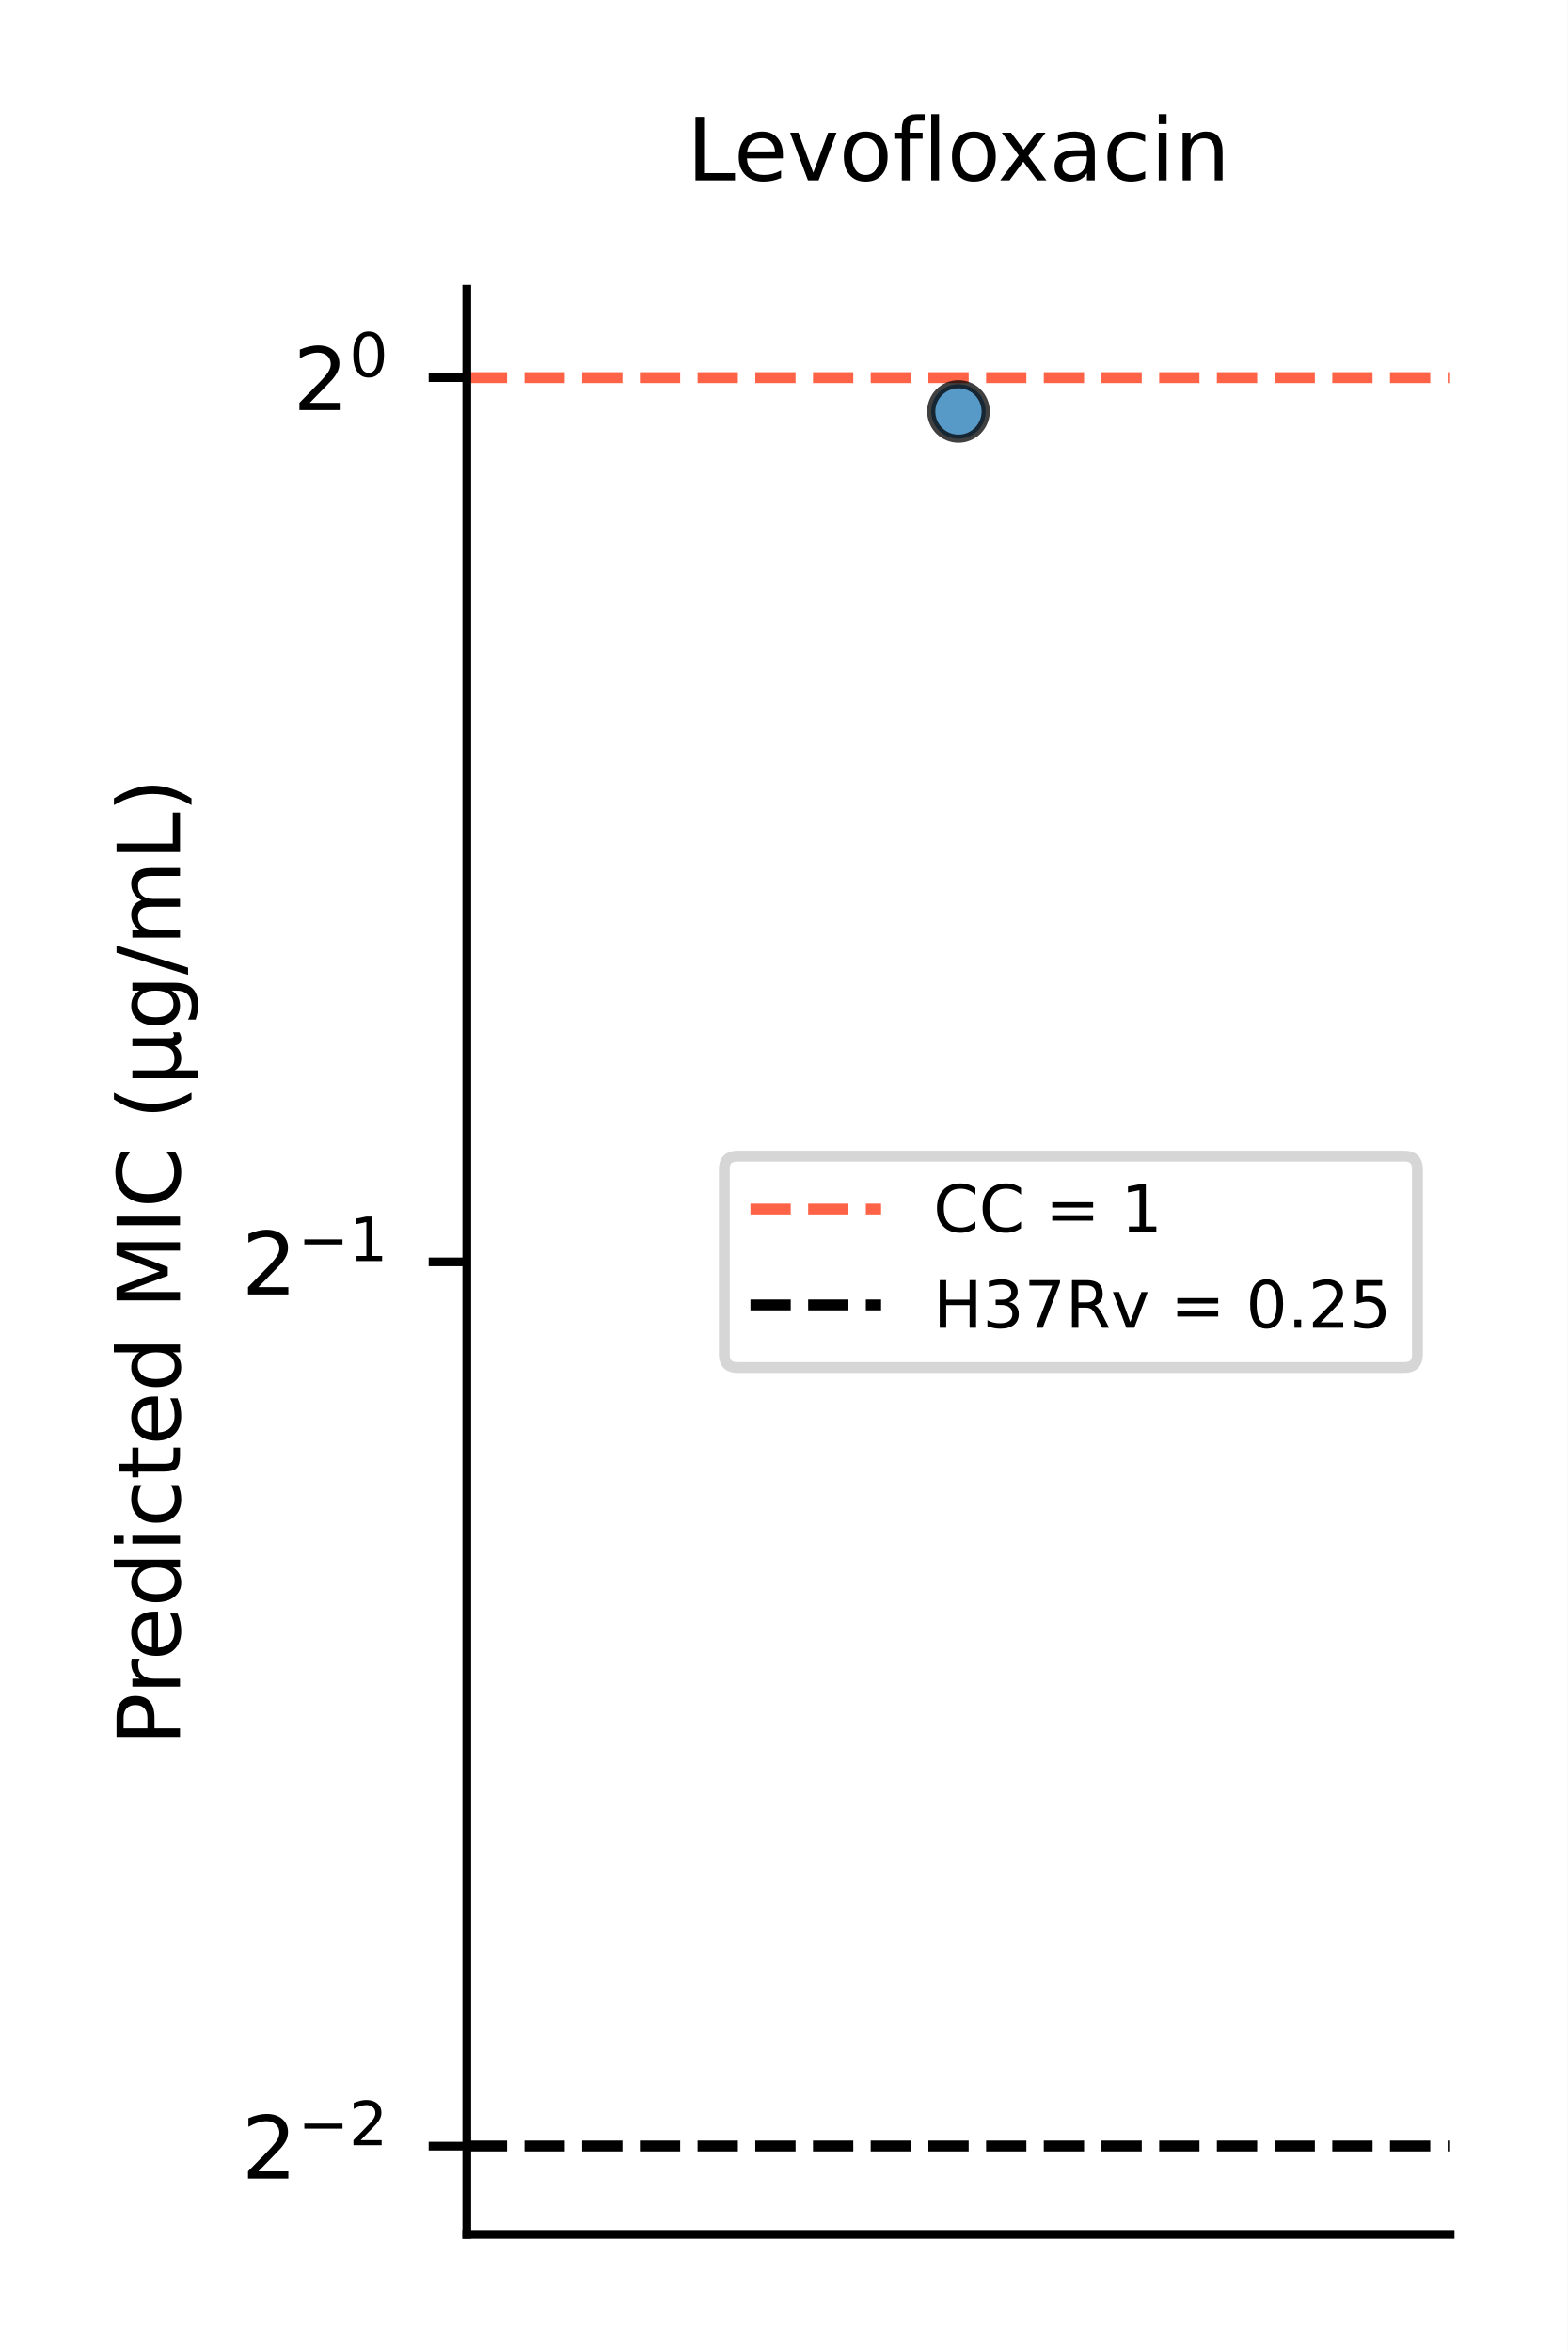
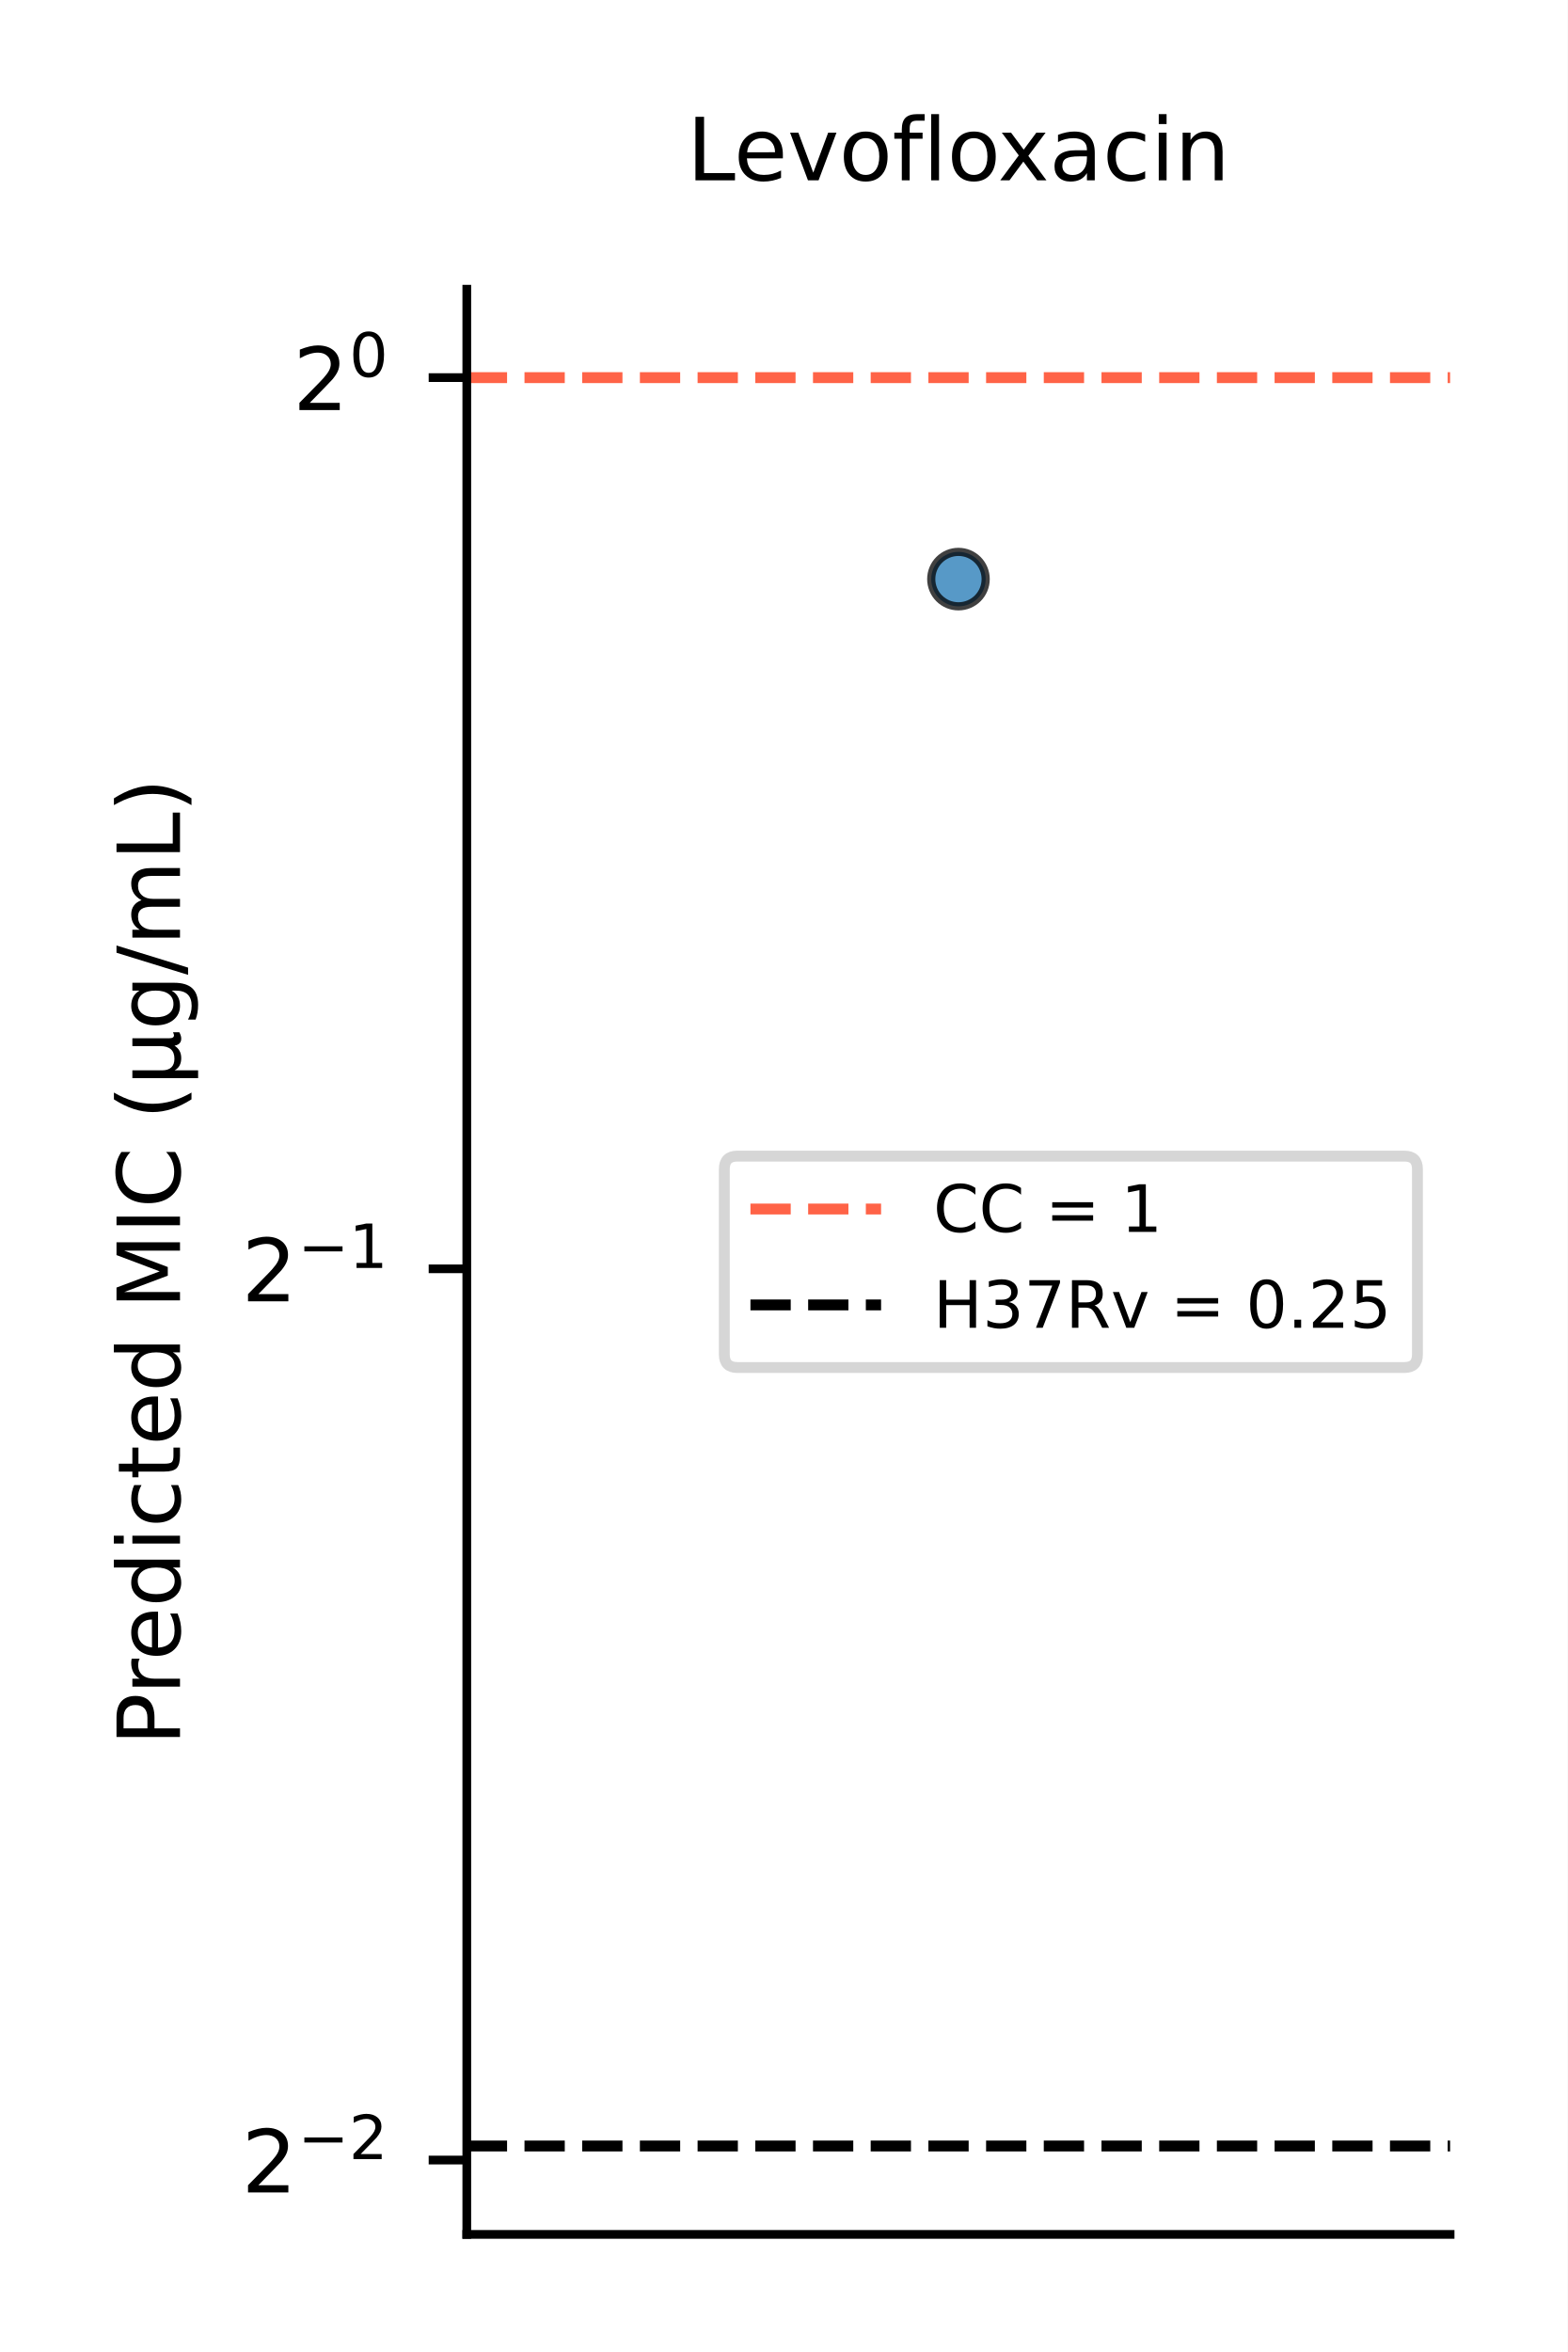
<svg xmlns="http://www.w3.org/2000/svg" xmlns:xlink="http://www.w3.org/1999/xlink" width="144pt" height="216pt" viewBox="0 0 144 216" version="1.1">
  <defs>
    <style type="text/css">*{stroke-linejoin: round; stroke-linecap: butt}</style>
  </defs>
  <g id="figure_1">
    <g id="patch_1">
      <path d="M 0 216  L 144 216  L 144 0  L 0 0  z " style="fill: #ffffff" />
    </g>
    <g id="axes_1">
      <g id="patch_2">
        <path d="M 42.877 205.2  L 133.2 205.2  L 133.2 26.56  L 42.877 26.56  z " style="fill: #ffffff" />
      </g>
      <g id="line2d_1">
-         <path d="M 42.877 34.68  L 133.2 34.68  " clip-path="url(#p0532038cc7)" style="fill: none; stroke-dasharray: 3.7,1.6; stroke-dashoffset: 0; stroke: #ff6347" />
+         <path d="M 42.877 34.68  L 133.2 34.68  " clip-path="url(#p50427b3d80)" style="fill: none; stroke-dasharray: 3.7,1.6; stroke-dashoffset: 0; stroke: #ff6347" />
      </g>
      <g id="line2d_2">
-         <path d="M 42.877 197.08  L 133.2 197.08  " clip-path="url(#p0532038cc7)" style="fill: none; stroke-dasharray: 3.7,1.6; stroke-dashoffset: 0; stroke: #000000" />
+         <path d="M 42.877 197.08  L 133.2 197.08  " clip-path="url(#p50427b3d80)" style="fill: none; stroke-dasharray: 3.7,1.6; stroke-dashoffset: 0; stroke: #000000" />
      </g>
      <g id="matplotlib.axis_1" />
      <g id="matplotlib.axis_2">
        <g id="ytick_1">
          <g id="line2d_3">
            <defs>
-               <path id="m02c5003f18" d="M 0 0  L -3.5 0  " style="stroke: #000000; stroke-width: 0.8" />
+               <path id="mcce1cfe1de" d="M 0 0  L -3.5 0  " style="stroke: #000000; stroke-width: 0.8" />
            </defs>
            <g>
-               <use xlink:href="#m02c5003f18" x="42.877" y="197.096" style="stroke: #000000; stroke-width: 0.8" />
+               <use xlink:href="#mcce1cfe1de" x="42.877" y="198.37" style="stroke: #000000; stroke-width: 0.8" />
            </g>
          </g>
          <g id="text_1">
-             <g transform="translate(22.19725 200.1356) scale(0.08 -0.08)">
+             <g transform="translate(22.19725 201.4089) scale(0.08 -0.08)">
              <defs>
                <path id="DejaVuSans-32" d="M 1228 531  L 3431 531  L 3431 0  L 469 0  L 469 531  Q 828 903 1448 1529  Q 2069 2156 2228 2338  Q 2531 2678 2651 2914  Q 2772 3150 2772 3378  Q 2772 3750 2511 3984  Q 2250 4219 1831 4219  Q 1534 4219 1204 4116  Q 875 4013 500 3803  L 500 4441  Q 881 4594 1212 4672  Q 1544 4750 1819 4750  Q 2544 4750 2975 4387  Q 3406 4025 3406 3419  Q 3406 3131 3298 2873  Q 3191 2616 2906 2266  Q 2828 2175 2409 1742  Q 1991 1309 1228 531  z " transform="scale(0.015625)" />
                <path id="DejaVuSans-2212" d="M 678 2272  L 4684 2272  L 4684 1741  L 678 1741  L 678 2272  z " transform="scale(0.015625)" />
              </defs>
              <use xlink:href="#DejaVuSans-32" transform="translate(0 0.765625)" />
              <use xlink:href="#DejaVuSans-2212" transform="translate(64.58008 39.04688) scale(0.7)" />
              <use xlink:href="#DejaVuSans-32" transform="translate(123.2324 39.04688) scale(0.7)" />
            </g>
          </g>
        </g>
        <g id="ytick_2">
          <g id="line2d_4">
            <g>
-               <use xlink:href="#m02c5003f18" x="42.877" y="115.888" style="stroke: #000000; stroke-width: 0.8" />
+               <use xlink:href="#mcce1cfe1de" x="42.877" y="116.525" style="stroke: #000000; stroke-width: 0.8" />
            </g>
          </g>
          <g id="text_2">
-             <g transform="translate(22.19725 118.9275) scale(0.08 -0.08)">
+             <g transform="translate(22.19725 119.5641) scale(0.08 -0.08)">
              <defs>
                <path id="DejaVuSans-31" d="M 794 531  L 1825 531  L 1825 4091  L 703 3866  L 703 4441  L 1819 4666  L 2450 4666  L 2450 531  L 3481 531  L 3481 0  L 794 0  L 794 531  z " transform="scale(0.015625)" />
              </defs>
              <use xlink:href="#DejaVuSans-32" transform="translate(0 0.684375)" />
              <use xlink:href="#DejaVuSans-2212" transform="translate(64.58008 38.96563) scale(0.7)" />
              <use xlink:href="#DejaVuSans-31" transform="translate(123.2324 38.96563) scale(0.7)" />
            </g>
          </g>
        </g>
        <g id="ytick_3">
          <g id="line2d_5">
            <g>
-               <use xlink:href="#m02c5003f18" x="42.877" y="34.68" style="stroke: #000000; stroke-width: 0.8" />
+               <use xlink:href="#mcce1cfe1de" x="42.877" y="34.68" style="stroke: #000000; stroke-width: 0.8" />
            </g>
          </g>
          <g id="text_3">
            <g transform="translate(26.91725 37.71937) scale(0.08 -0.08)">
              <defs>
                <path id="DejaVuSans-30" d="M 2034 4250  Q 1547 4250 1301 3770  Q 1056 3291 1056 2328  Q 1056 1369 1301 889  Q 1547 409 2034 409  Q 2525 409 2770 889  Q 3016 1369 3016 2328  Q 3016 3291 2770 3770  Q 2525 4250 2034 4250  z M 2034 4750  Q 2819 4750 3233 4129  Q 3647 3509 3647 2328  Q 3647 1150 3233 529  Q 2819 -91 2034 -91  Q 1250 -91 836 529  Q 422 1150 422 2328  Q 422 3509 836 4129  Q 1250 4750 2034 4750  z " transform="scale(0.015625)" />
              </defs>
              <use xlink:href="#DejaVuSans-32" transform="translate(0 0.765625)" />
              <use xlink:href="#DejaVuSans-30" transform="translate(64.58008 39.04688) scale(0.7)" />
            </g>
          </g>
        </g>
        <g id="text_4">
          <g transform="translate(16.5335 160.3013) rotate(-90) scale(0.08 -0.08)">
            <defs>
              <path id="DejaVuSans-50" d="M 1259 4147  L 1259 2394  L 2053 2394  Q 2494 2394 2734 2622  Q 2975 2850 2975 3272  Q 2975 3691 2734 3919  Q 2494 4147 2053 4147  L 1259 4147  z M 628 4666  L 2053 4666  Q 2838 4666 3239 4311  Q 3641 3956 3641 3272  Q 3641 2581 3239 2228  Q 2838 1875 2053 1875  L 1259 1875  L 1259 0  L 628 0  L 628 4666  z " transform="scale(0.015625)" />
              <path id="DejaVuSans-72" d="M 2631 2963  Q 2534 3019 2420 3045  Q 2306 3072 2169 3072  Q 1681 3072 1420 2755  Q 1159 2438 1159 1844  L 1159 0  L 581 0  L 581 3500  L 1159 3500  L 1159 2956  Q 1341 3275 1631 3429  Q 1922 3584 2338 3584  Q 2397 3584 2469 3576  Q 2541 3569 2628 3553  L 2631 2963  z " transform="scale(0.015625)" />
              <path id="DejaVuSans-65" d="M 3597 1894  L 3597 1613  L 953 1613  Q 991 1019 1311 708  Q 1631 397 2203 397  Q 2534 397 2845 478  Q 3156 559 3463 722  L 3463 178  Q 3153 47 2828 -22  Q 2503 -91 2169 -91  Q 1331 -91 842 396  Q 353 884 353 1716  Q 353 2575 817 3079  Q 1281 3584 2069 3584  Q 2775 3584 3186 3129  Q 3597 2675 3597 1894  z M 3022 2063  Q 3016 2534 2758 2815  Q 2500 3097 2075 3097  Q 1594 3097 1305 2825  Q 1016 2553 972 2059  L 3022 2063  z " transform="scale(0.015625)" />
              <path id="DejaVuSans-64" d="M 2906 2969  L 2906 4863  L 3481 4863  L 3481 0  L 2906 0  L 2906 525  Q 2725 213 2448 61  Q 2172 -91 1784 -91  Q 1150 -91 751 415  Q 353 922 353 1747  Q 353 2572 751 3078  Q 1150 3584 1784 3584  Q 2172 3584 2448 3432  Q 2725 3281 2906 2969  z M 947 1747  Q 947 1113 1208 752  Q 1469 391 1925 391  Q 2381 391 2643 752  Q 2906 1113 2906 1747  Q 2906 2381 2643 2742  Q 2381 3103 1925 3103  Q 1469 3103 1208 2742  Q 947 2381 947 1747  z " transform="scale(0.015625)" />
              <path id="DejaVuSans-69" d="M 603 3500  L 1178 3500  L 1178 0  L 603 0  L 603 3500  z M 603 4863  L 1178 4863  L 1178 4134  L 603 4134  L 603 4863  z " transform="scale(0.015625)" />
              <path id="DejaVuSans-63" d="M 3122 3366  L 3122 2828  Q 2878 2963 2633 3030  Q 2388 3097 2138 3097  Q 1578 3097 1268 2742  Q 959 2388 959 1747  Q 959 1106 1268 751  Q 1578 397 2138 397  Q 2388 397 2633 464  Q 2878 531 3122 666  L 3122 134  Q 2881 22 2623 -34  Q 2366 -91 2075 -91  Q 1284 -91 818 406  Q 353 903 353 1747  Q 353 2603 823 3093  Q 1294 3584 2113 3584  Q 2378 3584 2631 3529  Q 2884 3475 3122 3366  z " transform="scale(0.015625)" />
              <path id="DejaVuSans-74" d="M 1172 4494  L 1172 3500  L 2356 3500  L 2356 3053  L 1172 3053  L 1172 1153  Q 1172 725 1289 603  Q 1406 481 1766 481  L 2356 481  L 2356 0  L 1766 0  Q 1100 0 847 248  Q 594 497 594 1153  L 594 3053  L 172 3053  L 172 3500  L 594 3500  L 594 4494  L 1172 4494  z " transform="scale(0.015625)" />
              <path id="DejaVuSans-20" transform="scale(0.015625)" />
              <path id="DejaVuSans-4d" d="M 628 4666  L 1569 4666  L 2759 1491  L 3956 4666  L 4897 4666  L 4897 0  L 4281 0  L 4281 4097  L 3078 897  L 2444 897  L 1241 4097  L 1241 0  L 628 0  L 628 4666  z " transform="scale(0.015625)" />
              <path id="DejaVuSans-49" d="M 628 4666  L 1259 4666  L 1259 0  L 628 0  L 628 4666  z " transform="scale(0.015625)" />
              <path id="DejaVuSans-43" d="M 4122 4306  L 4122 3641  Q 3803 3938 3442 4084  Q 3081 4231 2675 4231  Q 1875 4231 1450 3742  Q 1025 3253 1025 2328  Q 1025 1406 1450 917  Q 1875 428 2675 428  Q 3081 428 3442 575  Q 3803 722 4122 1019  L 4122 359  Q 3791 134 3420 21  Q 3050 -91 2638 -91  Q 1578 -91 968 557  Q 359 1206 359 2328  Q 359 3453 968 4101  Q 1578 4750 2638 4750  Q 3056 4750 3426 4639  Q 3797 4528 4122 4306  z " transform="scale(0.015625)" />
              <path id="DejaVuSans-28" d="M 1984 4856  Q 1566 4138 1362 3434  Q 1159 2731 1159 2009  Q 1159 1288 1364 580  Q 1569 -128 1984 -844  L 1484 -844  Q 1016 -109 783 600  Q 550 1309 550 2009  Q 550 2706 781 3412  Q 1013 4119 1484 4856  L 1984 4856  z " transform="scale(0.015625)" />
              <path id="DejaVuSans-b5" d="M 544 -1331  L 544 3500  L 1119 3500  L 1119 1325  Q 1119 872 1334 640  Q 1550 409 1972 409  Q 2434 409 2667 671  Q 2900 934 2900 1459  L 2900 3500  L 3475 3500  L 3475 806  Q 3475 619 3529 530  Q 3584 441 3700 441  Q 3728 441 3778 458  Q 3828 475 3916 513  L 3916 50  Q 3788 -22 3673 -56  Q 3559 -91 3450 -91  Q 3234 -91 3106 31  Q 2978 153 2931 403  Q 2775 156 2548 32  Q 2322 -91 2016 -91  Q 1697 -91 1473 31  Q 1250 153 1119 397  L 1119 -1331  L 544 -1331  z " transform="scale(0.015625)" />
              <path id="DejaVuSans-67" d="M 2906 1791  Q 2906 2416 2648 2759  Q 2391 3103 1925 3103  Q 1463 3103 1205 2759  Q 947 2416 947 1791  Q 947 1169 1205 825  Q 1463 481 1925 481  Q 2391 481 2648 825  Q 2906 1169 2906 1791  z M 3481 434  Q 3481 -459 3084 -895  Q 2688 -1331 1869 -1331  Q 1566 -1331 1297 -1286  Q 1028 -1241 775 -1147  L 775 -588  Q 1028 -725 1275 -790  Q 1522 -856 1778 -856  Q 2344 -856 2625 -561  Q 2906 -266 2906 331  L 2906 616  Q 2728 306 2450 153  Q 2172 0 1784 0  Q 1141 0 747 490  Q 353 981 353 1791  Q 353 2603 747 3093  Q 1141 3584 1784 3584  Q 2172 3584 2450 3431  Q 2728 3278 2906 2969  L 2906 3500  L 3481 3500  L 3481 434  z " transform="scale(0.015625)" />
              <path id="DejaVuSans-2f" d="M 1625 4666  L 2156 4666  L 531 -594  L 0 -594  L 1625 4666  z " transform="scale(0.015625)" />
              <path id="DejaVuSans-6d" d="M 3328 2828  Q 3544 3216 3844 3400  Q 4144 3584 4550 3584  Q 5097 3584 5394 3201  Q 5691 2819 5691 2113  L 5691 0  L 5113 0  L 5113 2094  Q 5113 2597 4934 2840  Q 4756 3084 4391 3084  Q 3944 3084 3684 2787  Q 3425 2491 3425 1978  L 3425 0  L 2847 0  L 2847 2094  Q 2847 2600 2669 2842  Q 2491 3084 2119 3084  Q 1678 3084 1418 2786  Q 1159 2488 1159 1978  L 1159 0  L 581 0  L 581 3500  L 1159 3500  L 1159 2956  Q 1356 3278 1631 3431  Q 1906 3584 2284 3584  Q 2666 3584 2933 3390  Q 3200 3197 3328 2828  z " transform="scale(0.015625)" />
              <path id="DejaVuSans-4c" d="M 628 4666  L 1259 4666  L 1259 531  L 3531 531  L 3531 0  L 628 0  L 628 4666  z " transform="scale(0.015625)" />
              <path id="DejaVuSans-29" d="M 513 4856  L 1013 4856  Q 1481 4119 1714 3412  Q 1947 2706 1947 2009  Q 1947 1309 1714 600  Q 1481 -109 1013 -844  L 513 -844  Q 928 -128 1133 580  Q 1338 1288 1338 2009  Q 1338 2731 1133 3434  Q 928 4138 513 4856  z " transform="scale(0.015625)" />
            </defs>
            <use xlink:href="#DejaVuSans-50" />
            <use xlink:href="#DejaVuSans-72" x="58.553" />
            <use xlink:href="#DejaVuSans-65" x="97.416" />
            <use xlink:href="#DejaVuSans-64" x="158.939" />
            <use xlink:href="#DejaVuSans-69" x="222.416" />
            <use xlink:href="#DejaVuSans-63" x="250.199" />
            <use xlink:href="#DejaVuSans-74" x="305.18" />
            <use xlink:href="#DejaVuSans-65" x="344.389" />
            <use xlink:href="#DejaVuSans-64" x="405.912" />
            <use xlink:href="#DejaVuSans-20" x="469.389" />
            <use xlink:href="#DejaVuSans-4d" x="501.176" />
            <use xlink:href="#DejaVuSans-49" x="587.455" />
            <use xlink:href="#DejaVuSans-43" x="616.947" />
            <use xlink:href="#DejaVuSans-20" x="686.771" />
            <use xlink:href="#DejaVuSans-28" x="718.559" />
            <use xlink:href="#DejaVuSans-b5" x="757.572" />
            <use xlink:href="#DejaVuSans-67" x="821.195" />
            <use xlink:href="#DejaVuSans-2f" x="884.672" />
            <use xlink:href="#DejaVuSans-6d" x="918.363" />
            <use xlink:href="#DejaVuSans-4c" x="1015.775" />
            <use xlink:href="#DejaVuSans-29" x="1071.488" />
          </g>
        </g>
      </g>
      <g id="patch_3">
        <path d="M 42.877 205.2  L 42.877 26.56  " style="fill: none; stroke: #000000; stroke-width: 0.8; stroke-linejoin: miter; stroke-linecap: square" />
      </g>
      <g id="patch_4">
        <path d="M 42.877 205.2  L 133.2 205.2  " style="fill: none; stroke: #000000; stroke-width: 0.8; stroke-linejoin: miter; stroke-linecap: square" />
      </g>
      <g id="PathCollection_1">
        <defs>
-           <path id="mdd10762d22" d="M 0 2.5  C 0.663 2.5 1.299 2.237 1.768 1.768  C 2.237 1.299 2.5 0.663 2.5 0  C 2.5 -0.663 2.237 -1.299 1.768 -1.768  C 1.299 -2.237 0.663 -2.5 0 -2.5  C -0.663 -2.5 -1.299 -2.237 -1.768 -1.768  C -2.237 -1.299 -2.5 -0.663 -2.5 0  C -2.5 0.663 -2.237 1.299 -1.768 1.768  C -1.299 2.237 -0.663 2.5 0 2.5  z " style="stroke: #000000; stroke-opacity: 0.75; stroke-width: 0.75" />
+           <path id="m575301ea48" d="M 0 2.5  C 0.663 2.5 1.299 2.237 1.768 1.768  C 2.237 1.299 2.5 0.663 2.5 0  C 2.5 -0.663 2.237 -1.299 1.768 -1.768  C 1.299 -2.237 0.663 -2.5 0 -2.5  C -0.663 -2.5 -1.299 -2.237 -1.768 -1.768  C -2.237 -1.299 -2.5 -0.663 -2.5 0  C -2.5 0.663 -2.237 1.299 -1.768 1.768  C -1.299 2.237 -0.663 2.5 0 2.5  z " style="stroke: #000000; stroke-opacity: 0.75; stroke-width: 0.75" />
        </defs>
-         <g clip-path="url(#p0532038cc7)">
-           <use xlink:href="#mdd10762d22" x="88.039" y="37.789" style="fill: #1f77b4; fill-opacity: 0.75; stroke: #000000; stroke-opacity: 0.75; stroke-width: 0.75" />
+         <g clip-path="url(#p50427b3d80)">
+           <use xlink:href="#m575301ea48" x="88.039" y="53.183" style="fill: #1f77b4; fill-opacity: 0.75; stroke: #000000; stroke-opacity: 0.75; stroke-width: 0.75" />
        </g>
      </g>
      <g id="text_5">
        <g transform="translate(63.09737 16.56) scale(0.08 -0.08)">
          <defs>
            <path id="DejaVuSans-76" d="M 191 3500  L 800 3500  L 1894 563  L 2988 3500  L 3597 3500  L 2284 0  L 1503 0  L 191 3500  z " transform="scale(0.015625)" />
            <path id="DejaVuSans-6f" d="M 1959 3097  Q 1497 3097 1228 2736  Q 959 2375 959 1747  Q 959 1119 1226 758  Q 1494 397 1959 397  Q 2419 397 2687 759  Q 2956 1122 2956 1747  Q 2956 2369 2687 2733  Q 2419 3097 1959 3097  z M 1959 3584  Q 2709 3584 3137 3096  Q 3566 2609 3566 1747  Q 3566 888 3137 398  Q 2709 -91 1959 -91  Q 1206 -91 779 398  Q 353 888 353 1747  Q 353 2609 779 3096  Q 1206 3584 1959 3584  z " transform="scale(0.015625)" />
            <path id="DejaVuSans-66" d="M 2375 4863  L 2375 4384  L 1825 4384  Q 1516 4384 1395 4259  Q 1275 4134 1275 3809  L 1275 3500  L 2222 3500  L 2222 3053  L 1275 3053  L 1275 0  L 697 0  L 697 3053  L 147 3053  L 147 3500  L 697 3500  L 697 3744  Q 697 4328 969 4595  Q 1241 4863 1831 4863  L 2375 4863  z " transform="scale(0.015625)" />
            <path id="DejaVuSans-6c" d="M 603 4863  L 1178 4863  L 1178 0  L 603 0  L 603 4863  z " transform="scale(0.015625)" />
            <path id="DejaVuSans-78" d="M 3513 3500  L 2247 1797  L 3578 0  L 2900 0  L 1881 1375  L 863 0  L 184 0  L 1544 1831  L 300 3500  L 978 3500  L 1906 2253  L 2834 3500  L 3513 3500  z " transform="scale(0.015625)" />
            <path id="DejaVuSans-61" d="M 2194 1759  Q 1497 1759 1228 1600  Q 959 1441 959 1056  Q 959 750 1161 570  Q 1363 391 1709 391  Q 2188 391 2477 730  Q 2766 1069 2766 1631  L 2766 1759  L 2194 1759  z M 3341 1997  L 3341 0  L 2766 0  L 2766 531  Q 2569 213 2275 61  Q 1981 -91 1556 -91  Q 1019 -91 701 211  Q 384 513 384 1019  Q 384 1609 779 1909  Q 1175 2209 1959 2209  L 2766 2209  L 2766 2266  Q 2766 2663 2505 2880  Q 2244 3097 1772 3097  Q 1472 3097 1187 3025  Q 903 2953 641 2809  L 641 3341  Q 956 3463 1253 3523  Q 1550 3584 1831 3584  Q 2591 3584 2966 3190  Q 3341 2797 3341 1997  z " transform="scale(0.015625)" />
            <path id="DejaVuSans-6e" d="M 3513 2113  L 3513 0  L 2938 0  L 2938 2094  Q 2938 2591 2744 2837  Q 2550 3084 2163 3084  Q 1697 3084 1428 2787  Q 1159 2491 1159 1978  L 1159 0  L 581 0  L 581 3500  L 1159 3500  L 1159 2956  Q 1366 3272 1645 3428  Q 1925 3584 2291 3584  Q 2894 3584 3203 3211  Q 3513 2838 3513 2113  z " transform="scale(0.015625)" />
          </defs>
          <use xlink:href="#DejaVuSans-4c" />
          <use xlink:href="#DejaVuSans-65" x="53.963" />
          <use xlink:href="#DejaVuSans-76" x="115.486" />
          <use xlink:href="#DejaVuSans-6f" x="174.666" />
          <use xlink:href="#DejaVuSans-66" x="235.848" />
          <use xlink:href="#DejaVuSans-6c" x="271.053" />
          <use xlink:href="#DejaVuSans-6f" x="298.836" />
          <use xlink:href="#DejaVuSans-78" x="356.893" />
          <use xlink:href="#DejaVuSans-61" x="416.072" />
          <use xlink:href="#DejaVuSans-63" x="477.352" />
          <use xlink:href="#DejaVuSans-69" x="532.332" />
          <use xlink:href="#DejaVuSans-6e" x="560.115" />
        </g>
      </g>
      <g id="legend_1">
        <g id="patch_5">
          <path d="M 67.732 125.587  L 129 125.587  Q 130.2 125.587 130.2 124.387  L 130.2 107.373  Q 130.2 106.173 129 106.173  L 67.732 106.173  Q 66.532 106.173 66.532 107.373  L 66.532 124.387  Q 66.532 125.587 67.732 125.587  z " style="fill: #ffffff; opacity: 0.8; stroke: #cccccc; stroke-linejoin: miter" />
        </g>
        <g id="line2d_6">
          <path d="M 68.932 111.032  L 74.932 111.032  L 80.932 111.032  " style="fill: none; stroke-dasharray: 3.7,1.6; stroke-dashoffset: 0; stroke: #ff6347" />
        </g>
        <g id="text_6">
          <g transform="translate(85.73156 113.1322) scale(0.06 -0.06)">
            <defs>
              <path id="DejaVuSans-3d" d="M 678 2906  L 4684 2906  L 4684 2381  L 678 2381  L 678 2906  z M 678 1631  L 4684 1631  L 4684 1100  L 678 1100  L 678 1631  z " transform="scale(0.015625)" />
            </defs>
            <use xlink:href="#DejaVuSans-43" />
            <use xlink:href="#DejaVuSans-43" x="69.824" />
            <use xlink:href="#DejaVuSans-20" x="139.648" />
            <use xlink:href="#DejaVuSans-3d" x="171.436" />
            <use xlink:href="#DejaVuSans-20" x="255.225" />
            <use xlink:href="#DejaVuSans-31" x="287.012" />
          </g>
        </g>
        <g id="line2d_7">
          <path d="M 68.932 119.839  L 74.932 119.839  L 80.932 119.839  " style="fill: none; stroke-dasharray: 3.7,1.6; stroke-dashoffset: 0; stroke: #000000" />
        </g>
        <g id="text_7">
          <g transform="translate(85.73156 121.9391) scale(0.06 -0.06)">
            <defs>
              <path id="DejaVuSans-48" d="M 628 4666  L 1259 4666  L 1259 2753  L 3553 2753  L 3553 4666  L 4184 4666  L 4184 0  L 3553 0  L 3553 2222  L 1259 2222  L 1259 0  L 628 0  L 628 4666  z " transform="scale(0.015625)" />
              <path id="DejaVuSans-33" d="M 2597 2516  Q 3050 2419 3304 2112  Q 3559 1806 3559 1356  Q 3559 666 3084 287  Q 2609 -91 1734 -91  Q 1441 -91 1130 -33  Q 819 25 488 141  L 488 750  Q 750 597 1062 519  Q 1375 441 1716 441  Q 2309 441 2620 675  Q 2931 909 2931 1356  Q 2931 1769 2642 2001  Q 2353 2234 1838 2234  L 1294 2234  L 1294 2753  L 1863 2753  Q 2328 2753 2575 2939  Q 2822 3125 2822 3475  Q 2822 3834 2567 4026  Q 2313 4219 1838 4219  Q 1578 4219 1281 4162  Q 984 4106 628 3988  L 628 4550  Q 988 4650 1302 4700  Q 1616 4750 1894 4750  Q 2613 4750 3031 4423  Q 3450 4097 3450 3541  Q 3450 3153 3228 2886  Q 3006 2619 2597 2516  z " transform="scale(0.015625)" />
              <path id="DejaVuSans-37" d="M 525 4666  L 3525 4666  L 3525 4397  L 1831 0  L 1172 0  L 2766 4134  L 525 4134  L 525 4666  z " transform="scale(0.015625)" />
              <path id="DejaVuSans-52" d="M 2841 2188  Q 3044 2119 3236 1894  Q 3428 1669 3622 1275  L 4263 0  L 3584 0  L 2988 1197  Q 2756 1666 2539 1819  Q 2322 1972 1947 1972  L 1259 1972  L 1259 0  L 628 0  L 628 4666  L 2053 4666  Q 2853 4666 3247 4331  Q 3641 3997 3641 3322  Q 3641 2881 3436 2590  Q 3231 2300 2841 2188  z M 1259 4147  L 1259 2491  L 2053 2491  Q 2509 2491 2742 2702  Q 2975 2913 2975 3322  Q 2975 3731 2742 3939  Q 2509 4147 2053 4147  L 1259 4147  z " transform="scale(0.015625)" />
              <path id="DejaVuSans-2e" d="M 684 794  L 1344 794  L 1344 0  L 684 0  L 684 794  z " transform="scale(0.015625)" />
              <path id="DejaVuSans-35" d="M 691 4666  L 3169 4666  L 3169 4134  L 1269 4134  L 1269 2991  Q 1406 3038 1543 3061  Q 1681 3084 1819 3084  Q 2600 3084 3056 2656  Q 3513 2228 3513 1497  Q 3513 744 3044 326  Q 2575 -91 1722 -91  Q 1428 -91 1123 -41  Q 819 9 494 109  L 494 744  Q 775 591 1075 516  Q 1375 441 1709 441  Q 2250 441 2565 725  Q 2881 1009 2881 1497  Q 2881 1984 2565 2268  Q 2250 2553 1709 2553  Q 1456 2553 1204 2497  Q 953 2441 691 2322  L 691 4666  z " transform="scale(0.015625)" />
            </defs>
            <use xlink:href="#DejaVuSans-48" />
            <use xlink:href="#DejaVuSans-33" x="75.195" />
            <use xlink:href="#DejaVuSans-37" x="138.818" />
            <use xlink:href="#DejaVuSans-52" x="202.441" />
            <use xlink:href="#DejaVuSans-76" x="271.924" />
            <use xlink:href="#DejaVuSans-20" x="331.104" />
            <use xlink:href="#DejaVuSans-3d" x="362.891" />
            <use xlink:href="#DejaVuSans-20" x="446.68" />
            <use xlink:href="#DejaVuSans-30" x="478.467" />
            <use xlink:href="#DejaVuSans-2e" x="542.09" />
            <use xlink:href="#DejaVuSans-32" x="573.877" />
            <use xlink:href="#DejaVuSans-35" x="637.5" />
          </g>
        </g>
      </g>
    </g>
  </g>
  <defs>
-     <clipPath id="p0532038cc7">
+     <clipPath id="p50427b3d80">
      <rect x="42.877" y="26.56" width="90.323" height="178.64" />
    </clipPath>
  </defs>
</svg>
